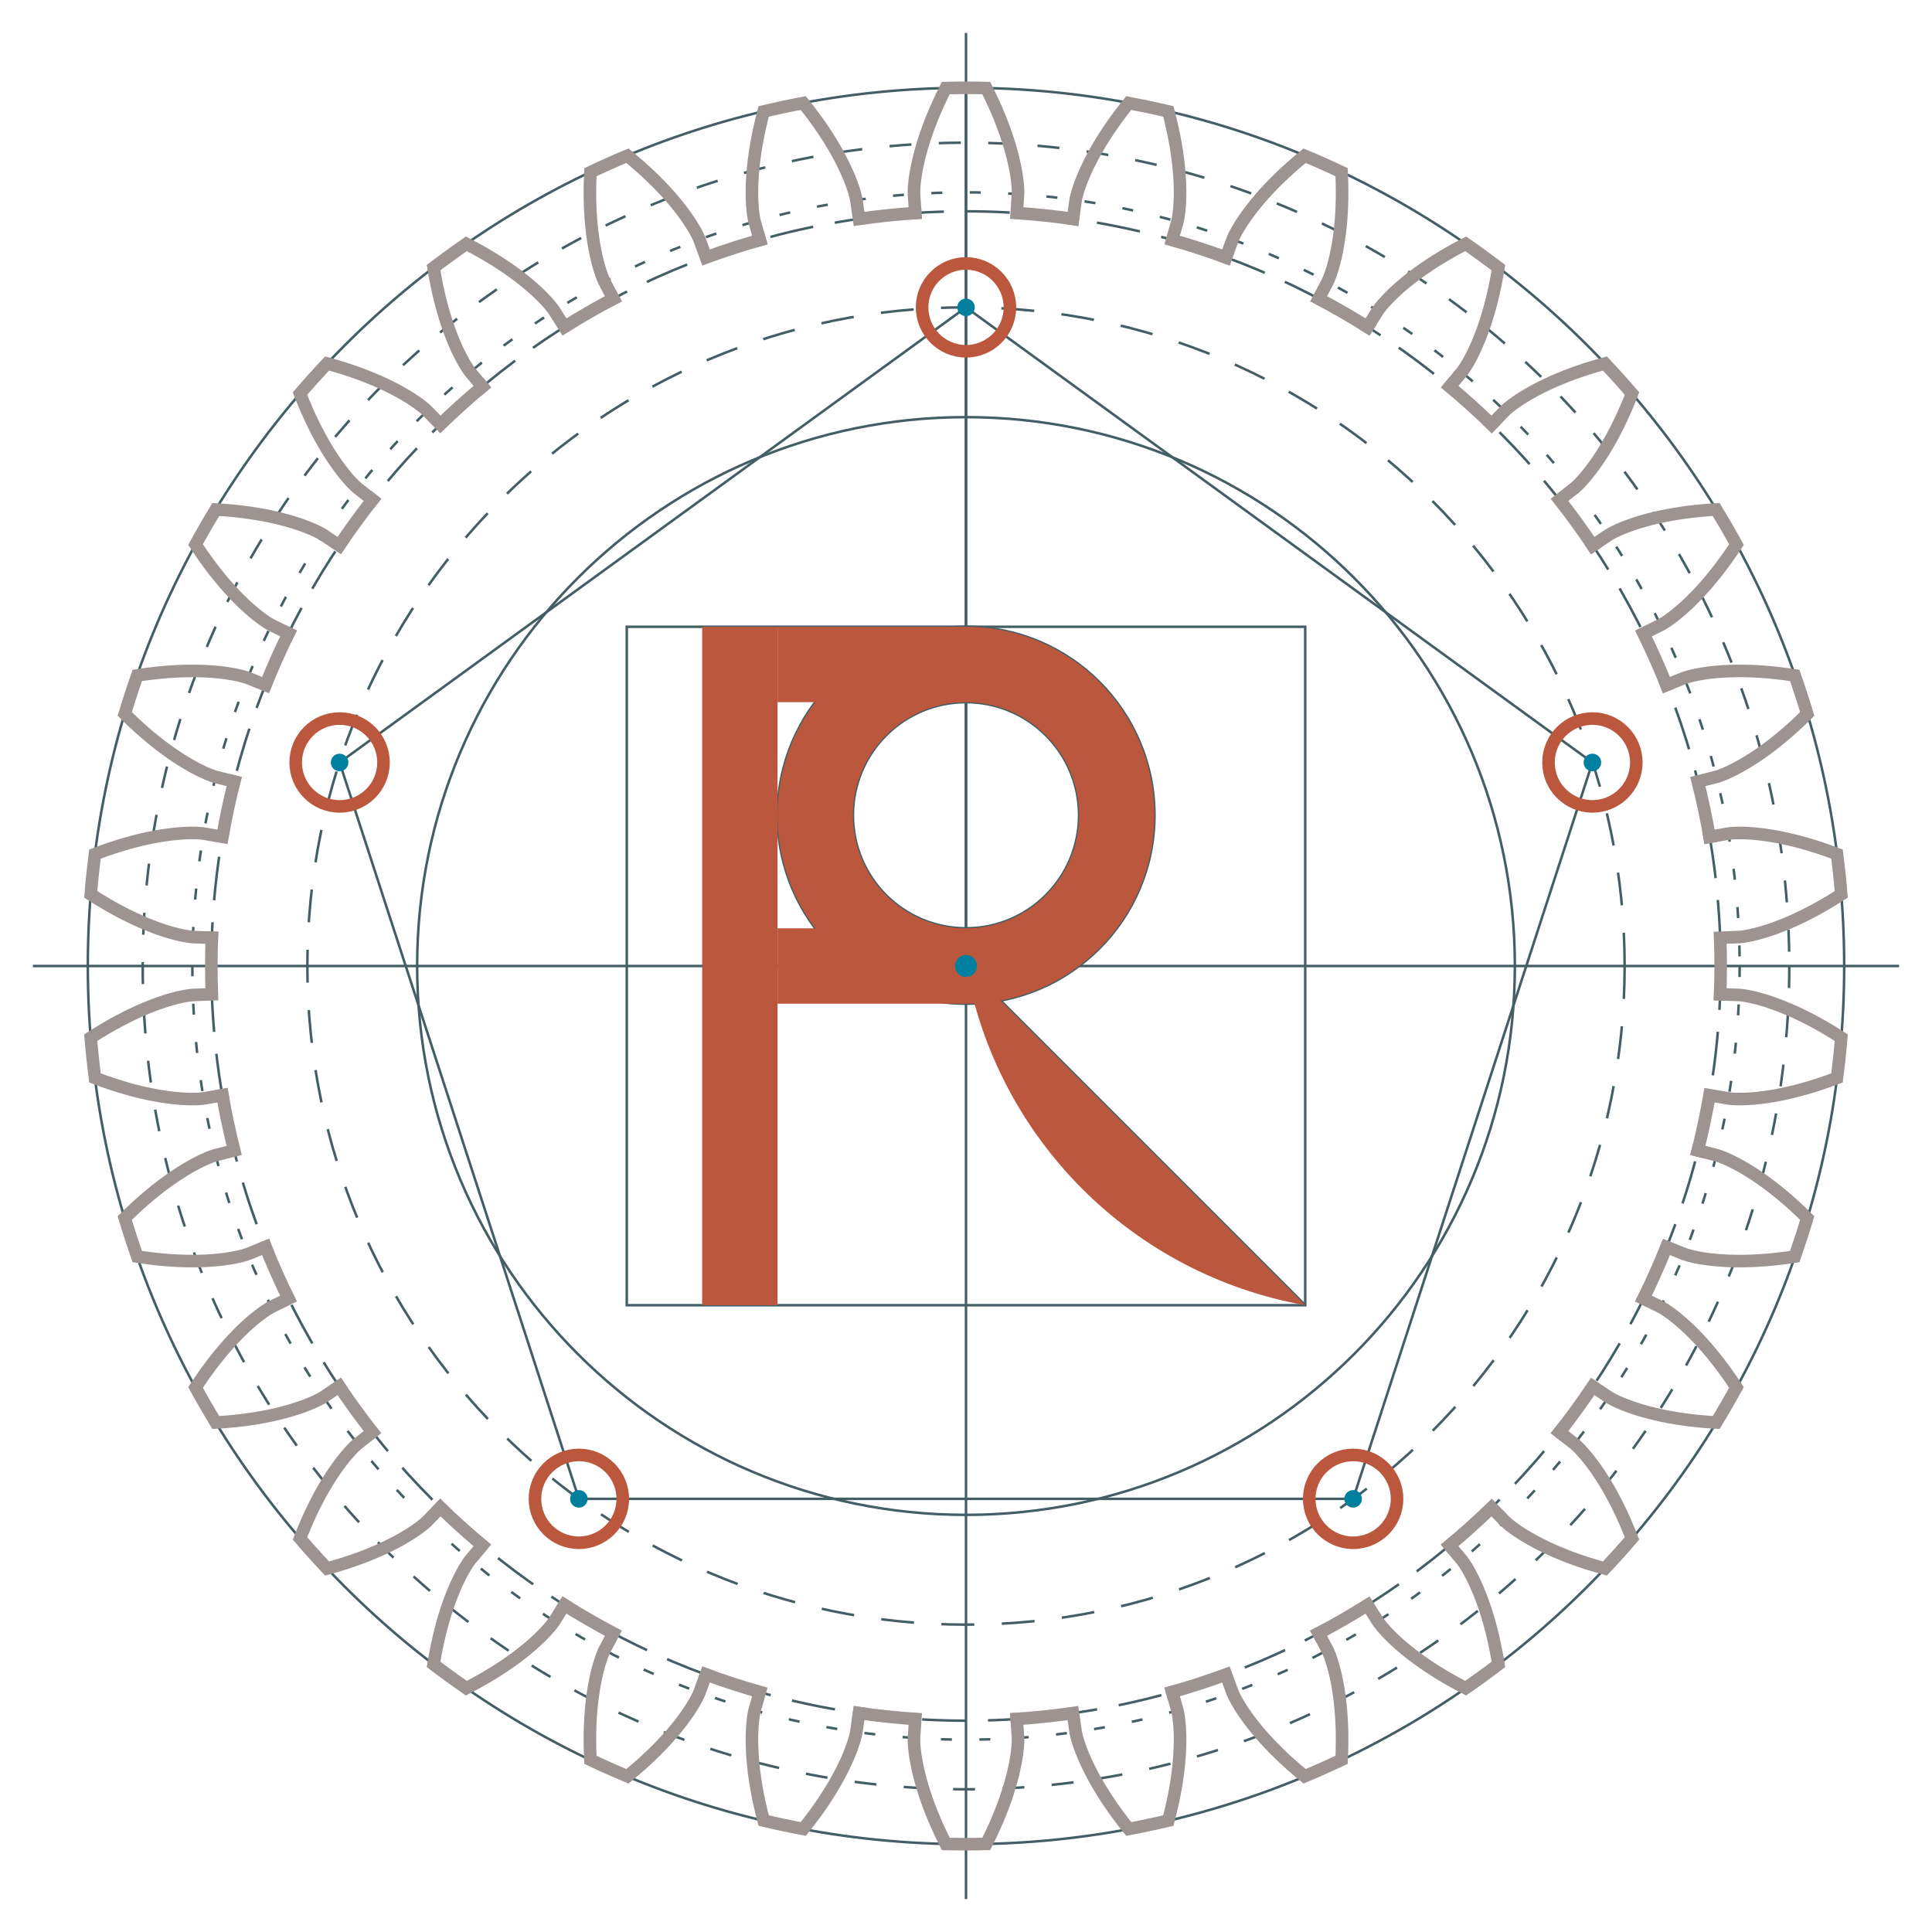
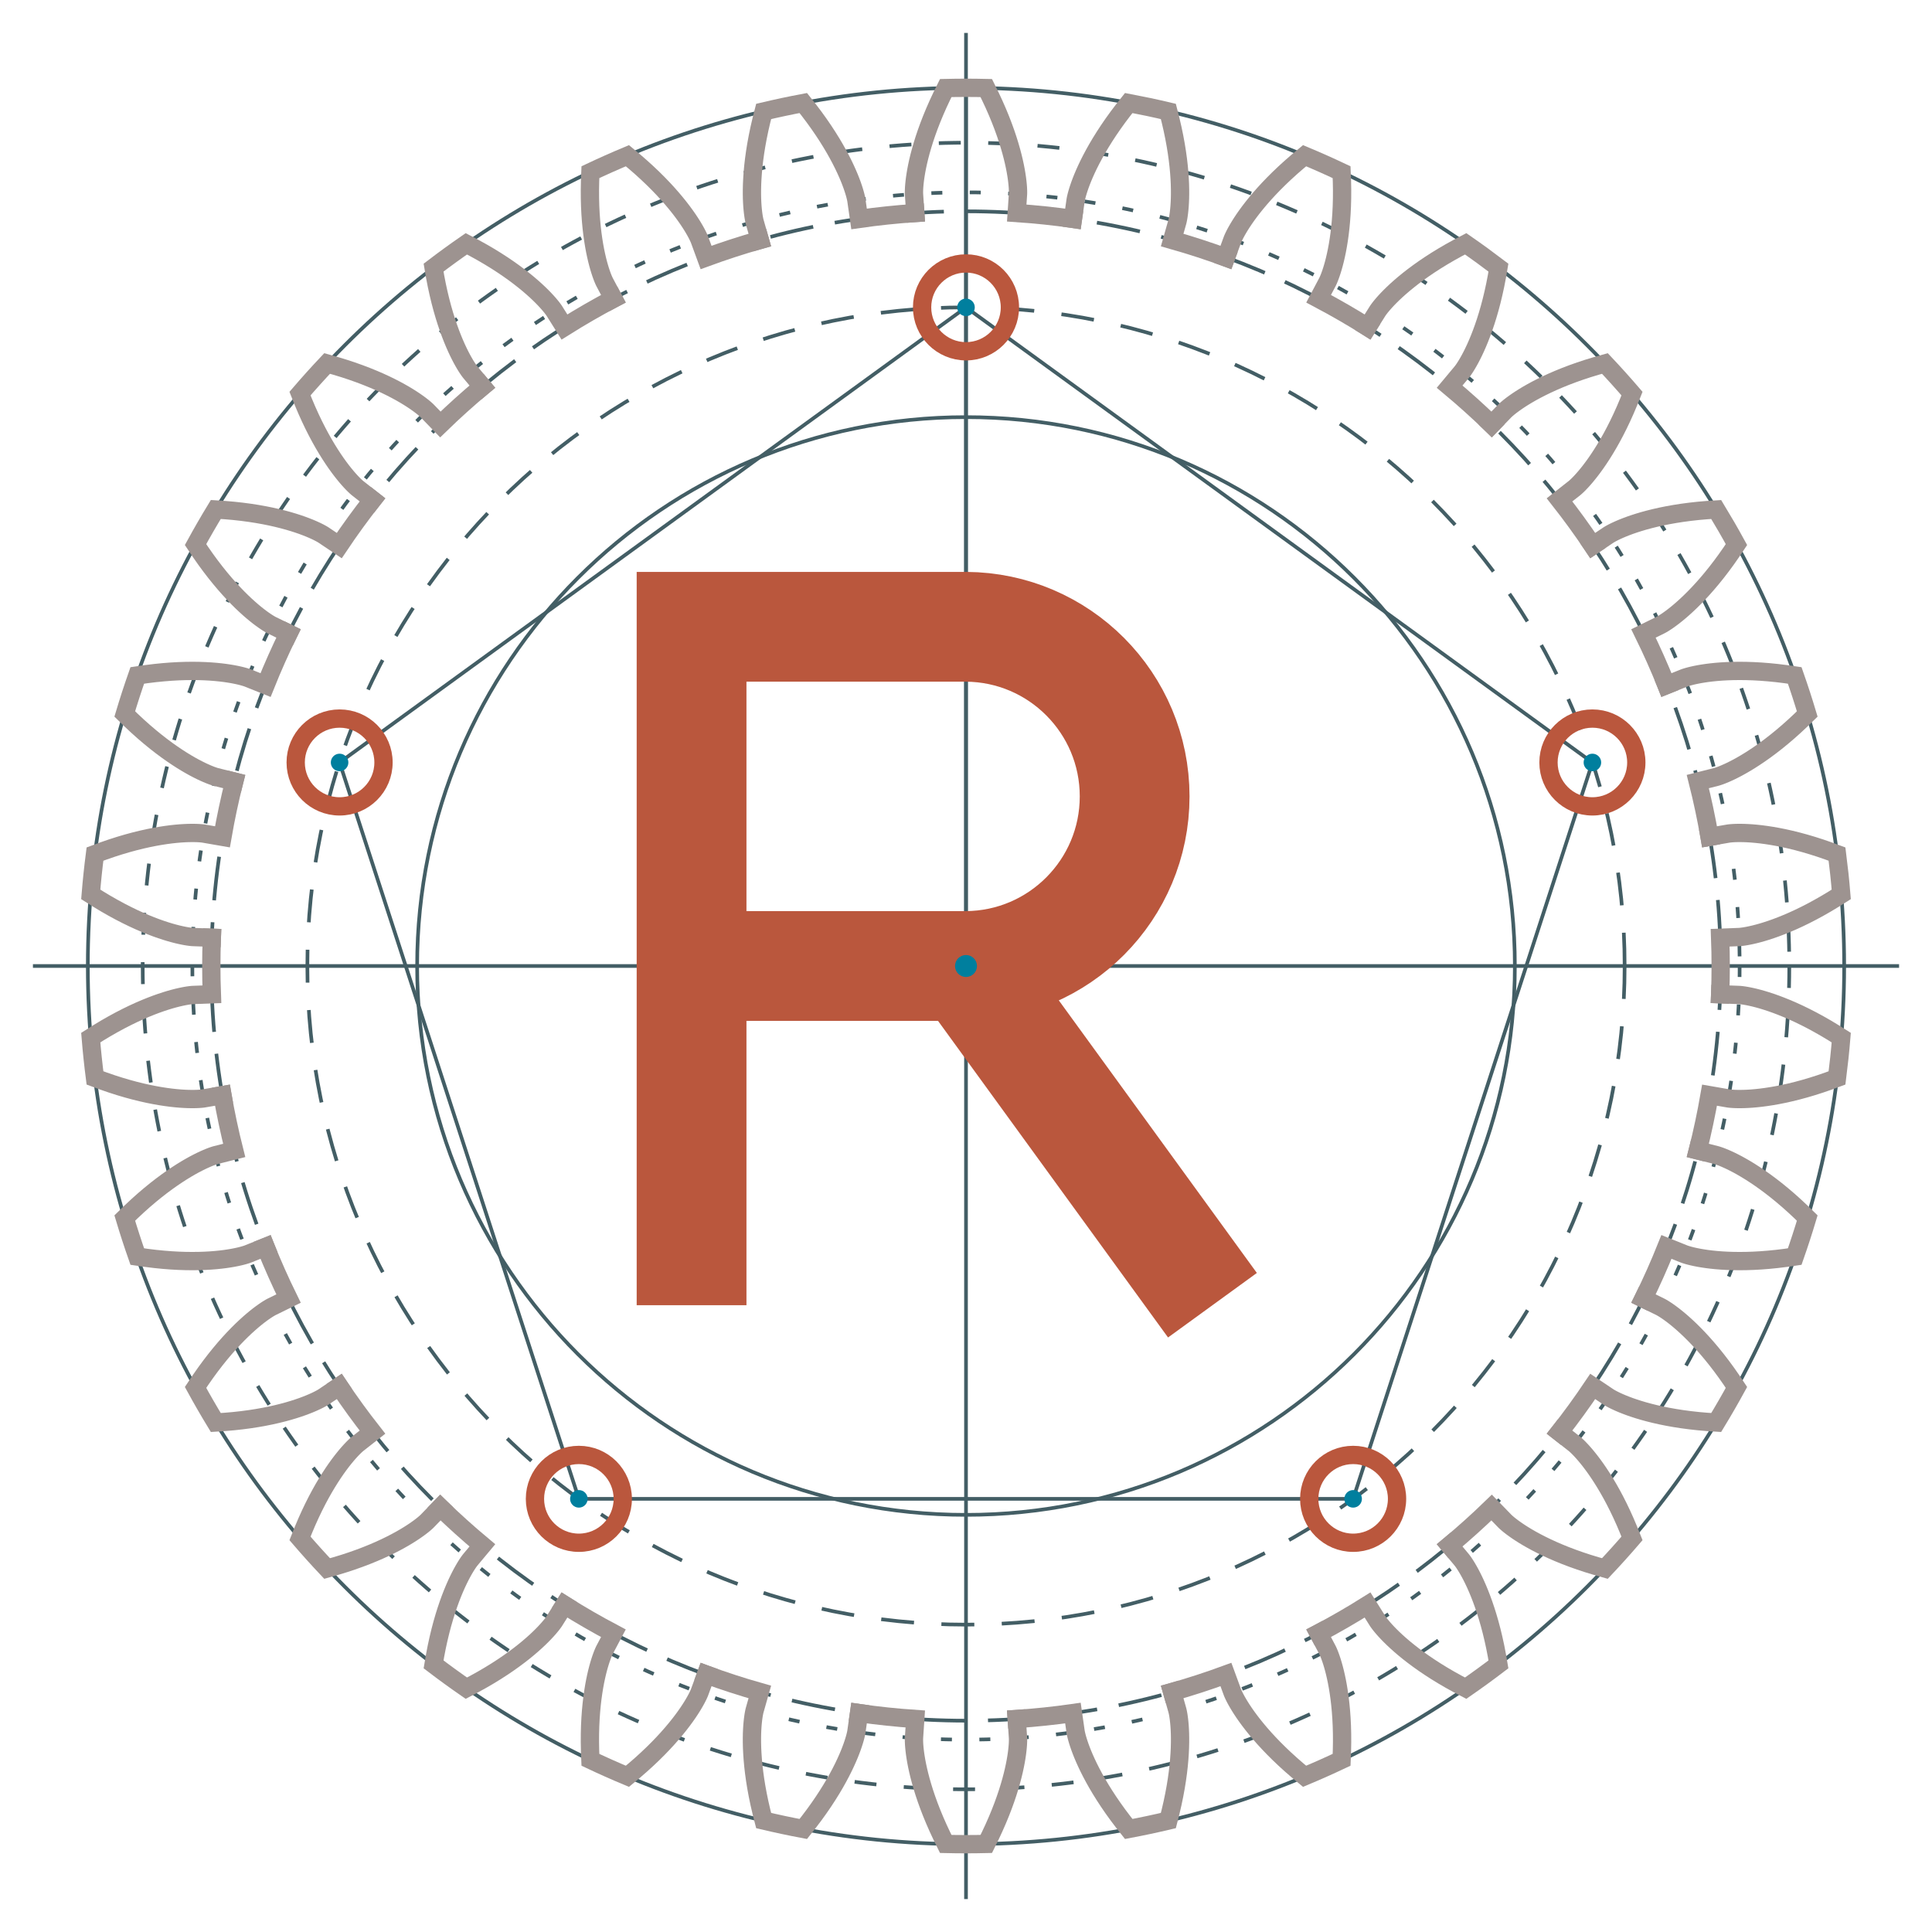
<svg xmlns="http://www.w3.org/2000/svg" width="1024" height="1024" viewBox="-176 -176 352 352" role="img" aria-labelledby="title desc">
-   <style>.primary{stroke:#9d9390}.accent{stroke:#ba573d}.glyph{fill:#ba573d}.signal{fill:#007f9e}.guide{stroke:#435e65}</style>
+   <style>.primary{stroke:#9d9390}.accent{stroke:#ba573d}.signal{fill:#007f9e}.guide{stroke:#435e65}</style>
  <defs>
    <path id="tooth" d="M -9.242,-137.189 L -9.474,-140.635 L -9.476,-140.67 L -9.479,-140.776 L -9.481,-140.953 L -9.478,-141.2 L -9.468,-141.517 L -9.446,-141.905 L -9.41,-142.362 L -9.356,-142.889 L -9.283,-143.485 L -9.185,-144.148 L -9.062,-144.879 L -8.908,-145.677 L -8.722,-146.539 L -8.5,-147.466 L -8.239,-148.456 L -7.937,-149.508 L -7.591,-150.62 L -7.197,-151.791 L -6.753,-153.019 L -6.256,-154.303 L -5.703,-155.641 L -5.093,-157.03 L -4.421,-158.47 L -3.687,-159.958 A 160 160 0 0 1 3.687,-159.958 L 4.421,-158.47 L 5.093,-157.03 L 5.703,-155.641 L 6.256,-154.303 L 6.753,-153.019 L 7.197,-151.791 L 7.591,-150.62 L 7.937,-149.508 L 8.239,-148.456 L 8.5,-147.466 L 8.722,-146.539 L 8.908,-145.677 L 9.062,-144.879 L 9.185,-144.148 L 9.283,-143.485 L 9.356,-142.889 L 9.41,-142.362 L 9.446,-141.905 L 9.468,-141.517 L 9.478,-141.2 L 9.481,-140.953 L 9.479,-140.776 L 9.476,-140.67 L 9.474,-140.635 L 9.242,-137.189 A 137.5 137.5 0 0 1 19.483,-136.113" />
  </defs>
-   <g class="guide" fill="none" stroke-width="0.458">
+   <g class="guide" fill="none" stroke-width="0.667">
    <path d="M -170 0 H 170 M 0 -170 V 170" />
    <circle r="160" />
    <circle r="150" stroke-dasharray="4 5" />
    <circle r="140.954" stroke-dasharray="2 5" />
    <circle r="137.5" stroke-dasharray="8 4" />
    <circle r="100" />
    <circle r="120" stroke-dasharray="6 5" />
    <polygon points="0,-120 114.127,-37.082 70.534,97.082 -70.534,97.082 -114.127,-37.082" />
    <path d="M 0 0 L 0,-160" />
-     <rect x="-61.803" y="-61.803" width="123.607" height="123.607" />
-     <circle cx="0" cy="-27.468" r="34.335" />
-     <circle cx="0" cy="-27.468" r="20.601" />
-     <path d="M 0,0 L 61.803,61.803" />
  </g>
-   <g class="primary" fill="none" stroke-width="2.289" stroke-linecap="square" stroke-linejoin="miter">
+   <g class="primary" fill="none" stroke-width="3.333" stroke-linecap="square" stroke-linejoin="miter">
    <use href="#tooth" transform="rotate(0)" />
    <use href="#tooth" transform="rotate(12)" />
    <use href="#tooth" transform="rotate(24)" />
    <use href="#tooth" transform="rotate(36)" />
    <use href="#tooth" transform="rotate(48)" />
    <use href="#tooth" transform="rotate(60)" />
    <use href="#tooth" transform="rotate(72)" />
    <use href="#tooth" transform="rotate(84)" />
    <use href="#tooth" transform="rotate(96)" />
    <use href="#tooth" transform="rotate(108)" />
    <use href="#tooth" transform="rotate(120)" />
    <use href="#tooth" transform="rotate(132)" />
    <use href="#tooth" transform="rotate(144)" />
    <use href="#tooth" transform="rotate(156)" />
    <use href="#tooth" transform="rotate(168)" />
    <use href="#tooth" transform="rotate(180)" />
    <use href="#tooth" transform="rotate(192)" />
    <use href="#tooth" transform="rotate(204)" />
    <use href="#tooth" transform="rotate(216)" />
    <use href="#tooth" transform="rotate(228)" />
    <use href="#tooth" transform="rotate(240)" />
    <use href="#tooth" transform="rotate(252)" />
    <use href="#tooth" transform="rotate(264)" />
    <use href="#tooth" transform="rotate(276)" />
    <use href="#tooth" transform="rotate(288)" />
    <use href="#tooth" transform="rotate(300)" />
    <use href="#tooth" transform="rotate(312)" />
    <use href="#tooth" transform="rotate(324)" />
    <use href="#tooth" transform="rotate(336)" />
    <use href="#tooth" transform="rotate(348)" />
  </g>
-   <g class="accent" fill="none" stroke-width="2.289" stroke-linecap="butt" stroke-linejoin="miter">
+   <g class="accent" fill="none" stroke-width="3.333" stroke-linecap="butt" stroke-linejoin="miter">
    <circle cx="0" cy="-120" r="8" />
    <circle cx="114.127" cy="-37.082" r="8" />
    <circle cx="70.534" cy="97.082" r="8" />
    <circle cx="-70.534" cy="97.082" r="8" />
    <circle cx="-114.127" cy="-37.082" r="8" />
-   </g>
-   <g class="glyph" fill-rule="evenodd">
-     <path d="M 0,0 L 61.803,61.803 A 76.396 76.396 0 0 1 0,0 Z" />
-     <rect x="-48.069" y="-61.803" width="13.734" height="123.607" />
-     <rect x="-34.335" y="-61.803" width="34.335" height="13.734" />
-     <rect x="-34.335" y="-6.867" width="34.335" height="13.734" />
-     <path d="M -34.335,-27.468 A 34.335 34.335 0 1 0 34.335,-27.468 A 34.335 34.335 0 1 0 -34.335,-27.468 Z M -20.601,-27.468 A 20.601 20.601 0 1 0 20.601,-27.468 A 20.601 20.601 0 1 0 -20.601,-27.468 Z" />
+     <path d="M -50 61.803 V -61.803 H 0 A 30.902 30.902 0 0 1 0 0 H -50 M 0 0 L 44.903 61.803" stroke-width="20" />
  </g>
  <g class="signal">
    <circle cx="0" cy="-120" r="1.6" />
    <circle cx="114.127" cy="-37.082" r="1.6" />
    <circle cx="70.534" cy="97.082" r="1.6" />
    <circle cx="-70.534" cy="97.082" r="1.6" />
    <circle cx="-114.127" cy="-37.082" r="1.6" />
    <circle r="2" />
  </g>
</svg>
